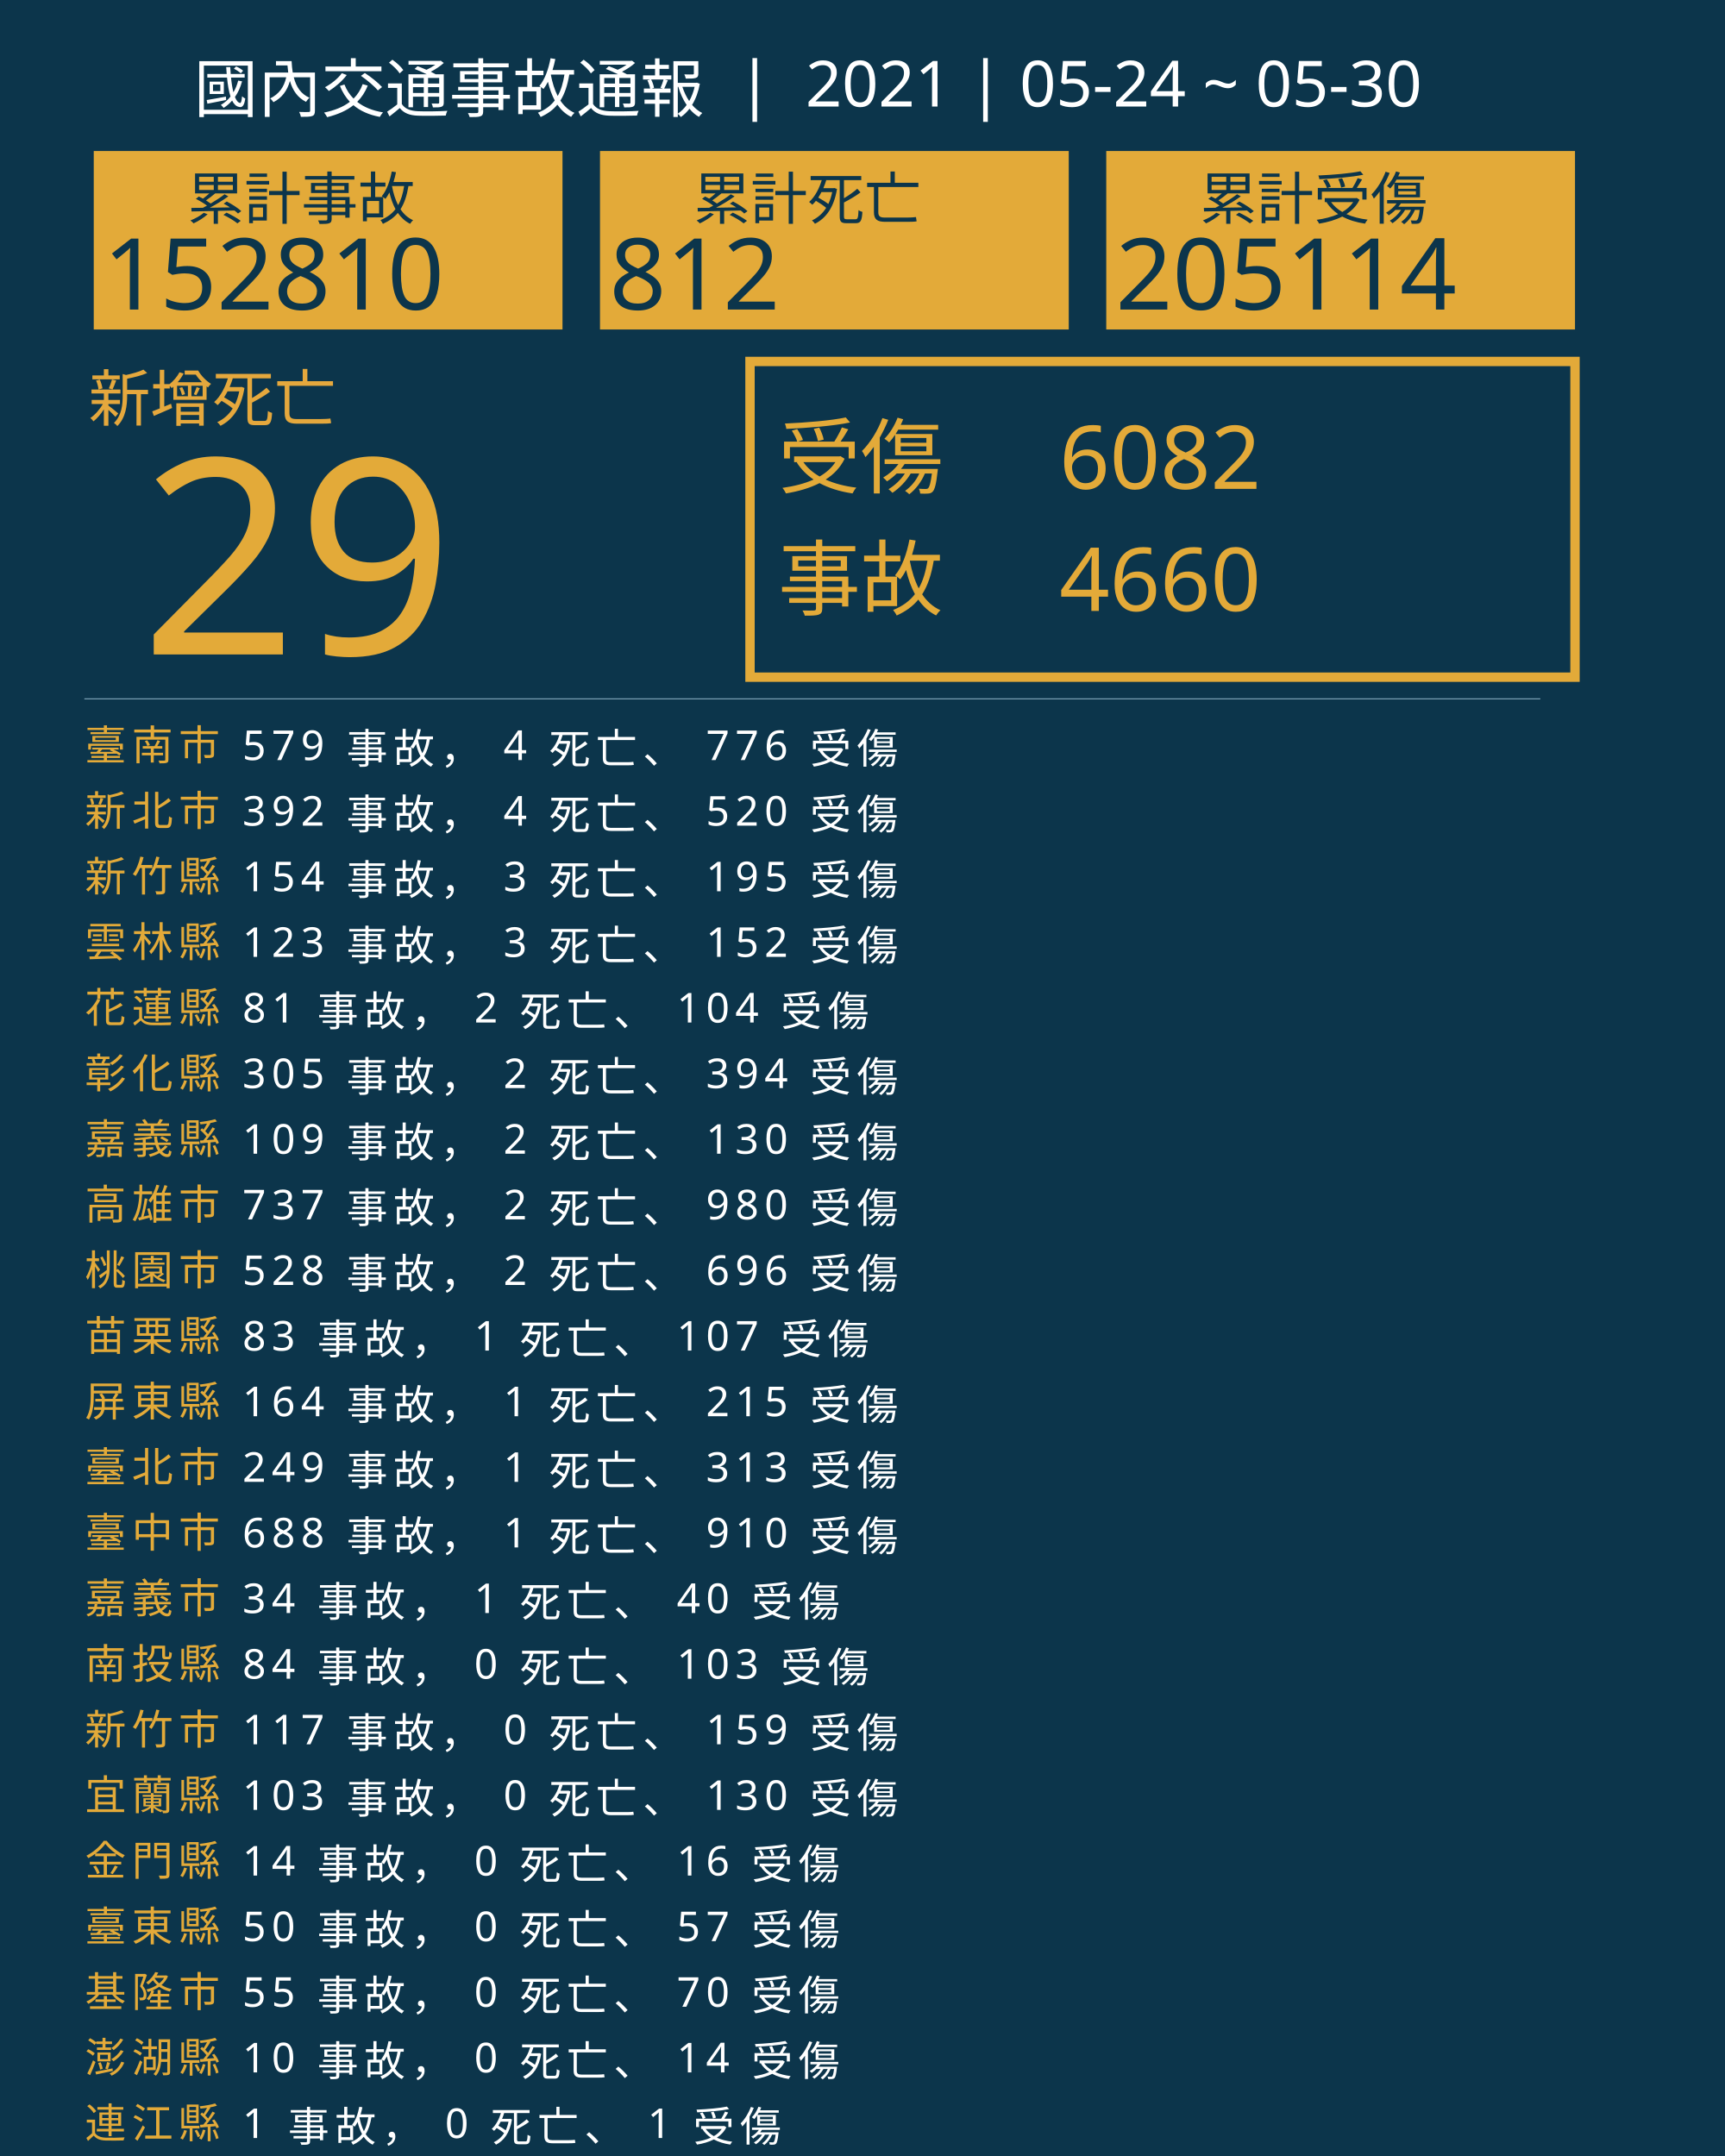
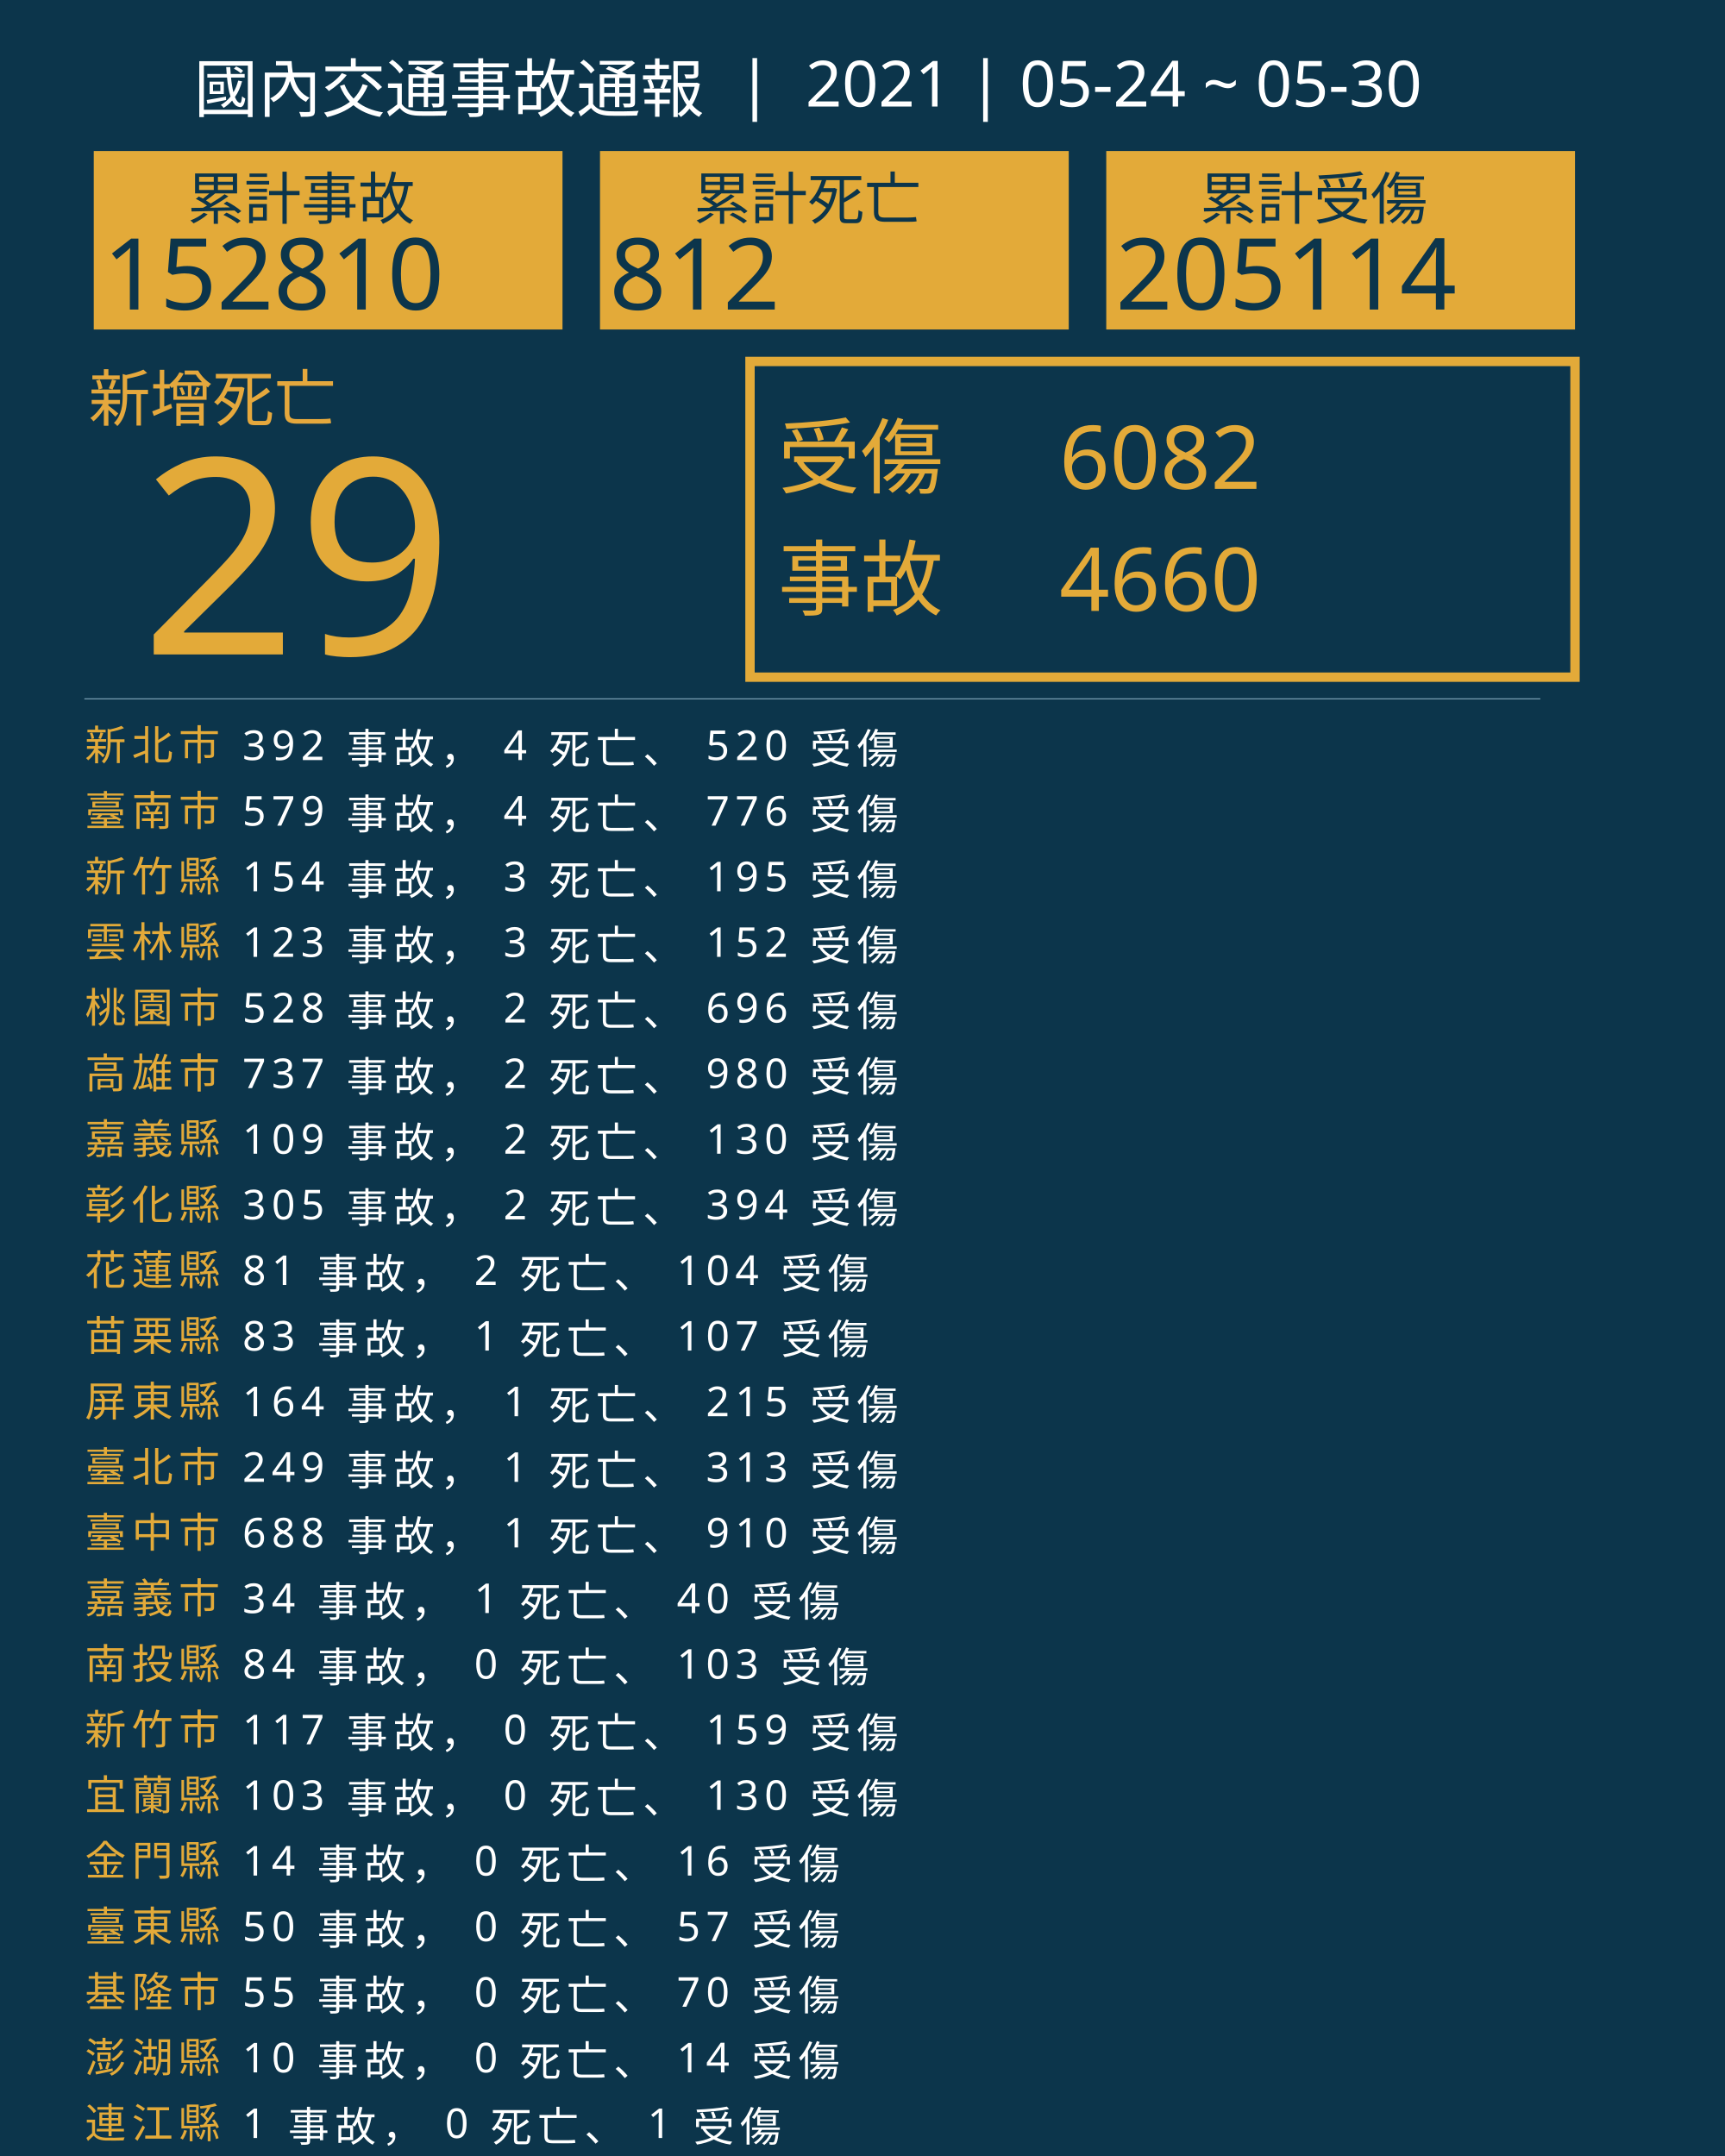
<svg xmlns="http://www.w3.org/2000/svg" version="1.1" id="圖層_1" x="0px" y="0px" viewBox="0 0 1840 2300" style="enable-background:new 0 0 1840 2300;" xml:space="preserve">
  <style type="text/css">
	.st0{fill:#0C354B;}
	.st1{fill:#E5A83D;}
	.st2{font-family:'NotoSansCJKtc-Bold-B5pc-H';}
	.st3{font-size:66px;}
	.st4{fill:#E3AA39;}
	.st5{font-family:'Arial-BoldMT';}
	.st6{font-size:291.776px;}
	.st7{fill:none;stroke:#E3AA39;stroke-miterlimit:10;stroke-width:10;}
	.st8{font-family:'NotoSansCJKtc-Light-B5pc-H';}
	.st9{font-size:88px;}
	.st10{font-family:'NotoSansCJKtc-Medium-B5pc-H';}
	.st11{font-size:94px;}
	.st12{fill:none;stroke:#8AAFC1;stroke-miterlimit:10;}
	.st13{font-size:60.649px;}
	.st14{font-size:106px;}
	.st15{fill:none;}
	.st16{font-size:44px;}
	.st17{letter-spacing:6;}
	.st18{fill:#FFFFFF;}
	.st19{letter-spacing:1;}
	.st20{font-size:68px;}
</style>
  <rect class="st0" width="1840" height="2300" />
  <text transform="matrix(1 0 0 1 94.5001 449.017)" class="st1 st2 st3">新增死亡</text>
  <g>
    <text transform="matrix(1 0 0 1 150 698.1412)" class="st4 st5 st6">29</text>
  </g>
  <g>
    <rect x="800" y="385.6" class="st7" width="880" height="336.8" />
    <g>
      <text transform="matrix(1 0 0 1 830 519.593)" class="st4 st8 st9">受傷</text>
      <text transform="matrix(1 0 0 1 1130 521.5084)" class="st4 st10 st11">6082</text>
      <text transform="matrix(1 0 0 1 1130 651.7274)" class="st4 st10 st11">4660</text>
      <text transform="matrix(1 0 0 1 830 649.4965)" class="st4 st8 st9">事故</text>
    </g>
  </g>
  <line class="st12" x1="90" y1="745.5" x2="1643" y2="745.5" />
  <g>
    <g>
      <rect x="100" y="161.1" class="st4" width="500" height="190.4" />
      <g>
        <text transform="matrix(1 0 0 1 200 233.9079)" class="st0 st10 st13">累計事故</text>
        <g>
          <text transform="matrix(1 0 0 1 110 330.2121)" class="st0 st5 st14">152810</text>
        </g>
      </g>
    </g>
    <g>
      <rect x="640" y="161.1" class="st4" width="500" height="190.4" />
      <g>
        <text transform="matrix(1 0 0 1 740 233.908)" class="st0 st10 st13">累計死亡</text>
        <g>
          <text transform="matrix(1 0 0 1 650 330.2122)" class="st0 st5 st14">812</text>
        </g>
      </g>
    </g>
    <g>
      <rect x="1180" y="161.1" class="st4" width="500" height="190.4" />
      <g>
        <text transform="matrix(1 0 0 1 1280 233.908)" class="st0 st10 st13">累計受傷</text>
        <g>
          <text transform="matrix(1 0 0 1 1190 330.2122)" class="st0 st5 st14">205114</text>
        </g>
      </g>
    </g>
  </g>
  <rect x="90.6" y="772.1" class="st15" width="1141.8" height="314.8" />
  <text transform="matrix(1 0 0 1 90.5591 810.7965)">
-     <tspan x="0" y="0" class="st4 st10 st16 st17">臺南市</tspan>
-     <tspan x="150.6" y="0" class="st18 st10 st16 st17"> 579 事故， 4 死亡、 776 受傷</tspan>
-     <tspan x="0" y="70" class="st4 st10 st16 st17">新北市</tspan>
-     <tspan x="150.6" y="70" class="st18 st10 st16 st17"> 392 事故， 4 死亡、 520 受傷</tspan>
+     <tspan x="0" y="0" class="st4 st10 st16 st17">新北市</tspan>
+     <tspan x="150.6" y="0" class="st18 st10 st16 st17"> 392 事故， 4 死亡、 520 受傷</tspan>
+     <tspan x="0" y="70" class="st4 st10 st16 st17">臺南市</tspan>
+     <tspan x="150.6" y="70" class="st18 st10 st16 st17"> 579 事故， 4 死亡、 776 受傷</tspan>
    <tspan x="0" y="140" class="st4 st10 st16 st17">新竹縣</tspan>
    <tspan x="150.6" y="140" class="st18 st10 st16 st17"> 154 事故， 3 死亡、 195 受傷</tspan>
    <tspan x="0" y="210" class="st4 st10 st16 st17">雲林縣</tspan>
    <tspan x="150.6" y="210" class="st18 st10 st16 st17"> 123 事故， 3 死亡、 152 受傷</tspan>
-     <tspan x="0" y="280" class="st4 st10 st16 st17">花蓮縣</tspan>
-     <tspan x="150.6" y="280" class="st18 st10 st16 st17"> 81 事故， 2 死亡、 104 受傷</tspan>
-     <tspan x="0" y="350" class="st4 st10 st16 st17">彰化縣</tspan>
-     <tspan x="150.6" y="350" class="st18 st10 st16 st17"> 305 事故， 2 死亡、 394 受傷</tspan>
+     <tspan x="0" y="280" class="st4 st10 st16 st17">桃園市</tspan>
+     <tspan x="150.6" y="280" class="st18 st10 st16 st17"> 528 事故， 2 死亡、 696 受傷</tspan>
+     <tspan x="0" y="350" class="st4 st10 st16 st17">高雄市</tspan>
+     <tspan x="150.6" y="350" class="st18 st10 st16 st17"> 737 事故， 2 死亡、 980 受傷</tspan>
    <tspan x="0" y="420" class="st4 st10 st16 st17">嘉義縣</tspan>
    <tspan x="150.6" y="420" class="st18 st10 st16 st17"> 109 事故， 2 死亡、 130 受傷</tspan>
-     <tspan x="0" y="490" class="st4 st10 st16 st17">高雄市</tspan>
-     <tspan x="150.6" y="490" class="st18 st10 st16 st17"> 737 事故， 2 死亡、 980 受傷</tspan>
-     <tspan x="0" y="560" class="st4 st10 st16 st17">桃園市</tspan>
-     <tspan x="150.6" y="560" class="st18 st10 st16 st17"> 528 事故， 2 死亡、 696 受傷</tspan>
+     <tspan x="0" y="490" class="st4 st10 st16 st17">彰化縣</tspan>
+     <tspan x="150.6" y="490" class="st18 st10 st16 st17"> 305 事故， 2 死亡、 394 受傷</tspan>
+     <tspan x="0" y="560" class="st4 st10 st16 st17">花蓮縣</tspan>
+     <tspan x="150.6" y="560" class="st18 st10 st16 st17"> 81 事故， 2 死亡、 104 受傷</tspan>
    <tspan x="0" y="630" class="st4 st10 st16 st17">苗栗縣</tspan>
    <tspan x="150.6" y="630" class="st18 st10 st16 st17"> 83 事故， 1 死亡、 107 受傷</tspan>
    <tspan x="0" y="700" class="st4 st10 st16 st17">屏東縣</tspan>
    <tspan x="150.6" y="700" class="st18 st10 st16 st17"> 164 事故， 1 死亡、 215 受傷</tspan>
    <tspan x="0" y="770" class="st4 st10 st16 st17">臺北市</tspan>
    <tspan x="150.6" y="770" class="st18 st10 st16 st17"> 249 事故， 1 死亡、 313 受傷</tspan>
    <tspan x="0" y="840" class="st4 st10 st16 st17">臺中市</tspan>
    <tspan x="150.6" y="840" class="st18 st10 st16 st17"> 688 事故， 1 死亡、 910 受傷</tspan>
    <tspan x="0" y="910" class="st4 st10 st16 st17">嘉義市</tspan>
    <tspan x="150.6" y="910" class="st18 st10 st16 st17"> 34 事故， 1 死亡、 40 受傷</tspan>
    <tspan x="0" y="980" class="st4 st10 st16 st17">南投縣</tspan>
    <tspan x="150.6" y="980" class="st18 st10 st16 st17"> 84 事故， 0 死亡、 103 受傷</tspan>
    <tspan x="0" y="1050" class="st4 st10 st16 st17">新竹市</tspan>
    <tspan x="150.6" y="1050" class="st18 st10 st16 st17"> 117 事故， 0 死亡、 159 受傷</tspan>
    <tspan x="0" y="1120" class="st4 st10 st16 st17">宜蘭縣</tspan>
    <tspan x="150.6" y="1120" class="st18 st10 st16 st17"> 103 事故， 0 死亡、 130 受傷</tspan>
    <tspan x="0" y="1190" class="st4 st10 st16 st17">金門縣</tspan>
    <tspan x="150.6" y="1190" class="st18 st10 st16 st17"> 14 事故， 0 死亡、 16 受傷</tspan>
    <tspan x="0" y="1260" class="st4 st10 st16 st17">臺東縣</tspan>
    <tspan x="150.6" y="1260" class="st18 st10 st16 st17"> 50 事故， 0 死亡、 57 受傷</tspan>
    <tspan x="0" y="1330" class="st4 st10 st16 st17">基隆市</tspan>
    <tspan x="150.6" y="1330" class="st18 st10 st16 st17"> 55 事故， 0 死亡、 70 受傷</tspan>
    <tspan x="0" y="1400" class="st4 st10 st16 st17">澎湖縣</tspan>
    <tspan x="150.6" y="1400" class="st18 st10 st16 st17"> 10 事故， 0 死亡、 14 受傷</tspan>
    <tspan x="0" y="1470" class="st4 st10 st16 st17">連江縣</tspan>
    <tspan x="150.6" y="1470" class="st18 st10 st16 st17"> 1 事故， 0 死亡、 1 受傷</tspan>
  </text>
  <text transform="matrix(1 0 0 1 207 119.2712)" class="st18 st8 st20">國內交通事故通報  |  2021 | 05-24 ~ 05-30</text>
</svg>
